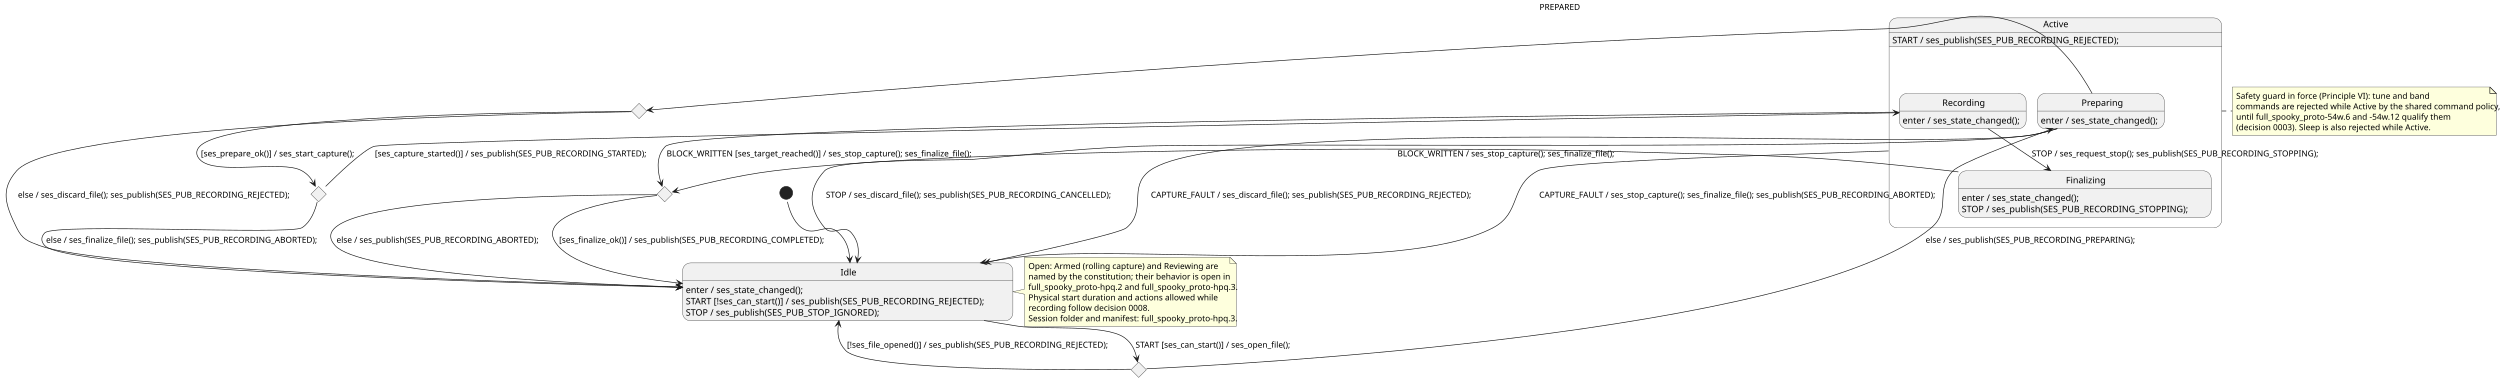
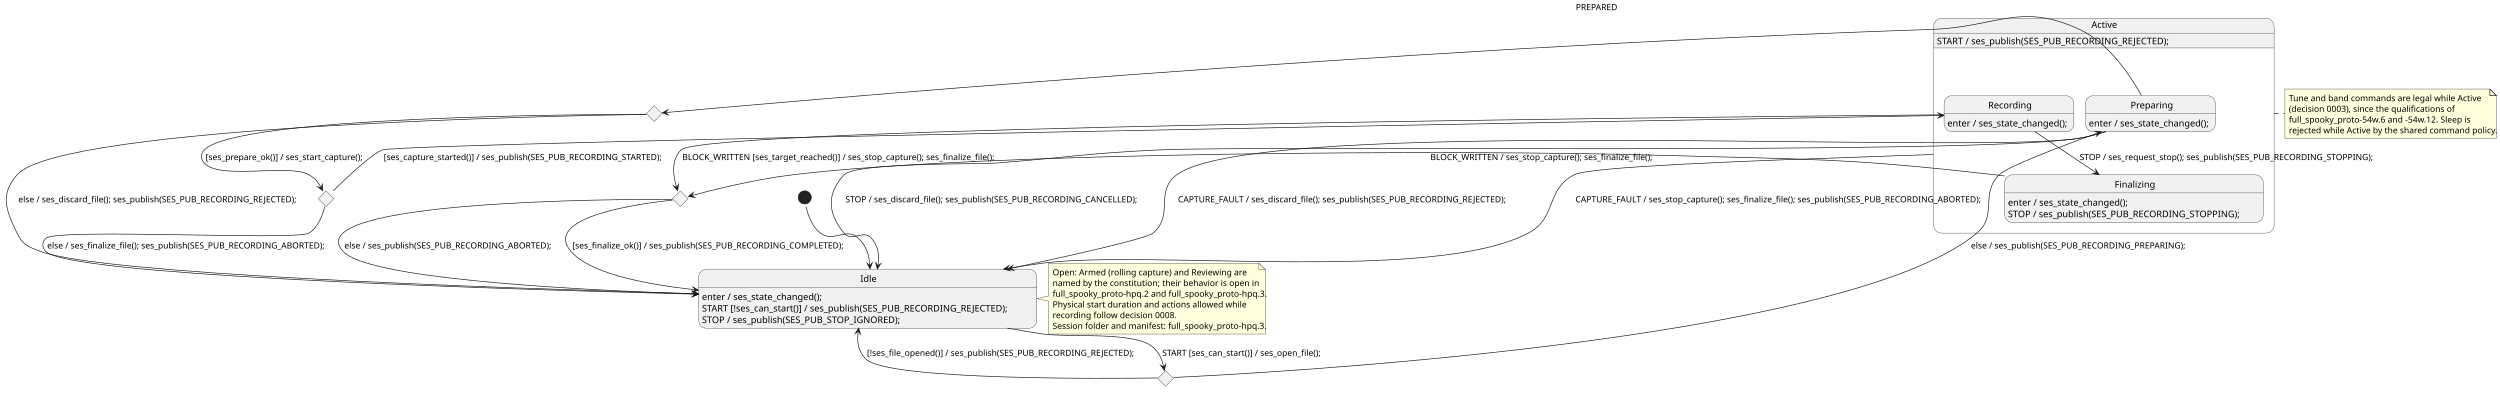
- <svg xmlns="http://www.w3.org/2000/svg" version="1.1" data-diagram-type="STATE" style="width:3908px;height:606px;background:#FFFFFF;" width="3908px" height="606px" viewBox="0 0 3908 606" zoomAndPan="magnify" preserveAspectRatio="none" contentStyleType="text/css">
+ <svg xmlns="http://www.w3.org/2000/svg" version="1.1" data-diagram-type="STATE" style="width:3818px;height:606px;background:#FFFFFF;" width="3818px" height="606px" viewBox="0 0 3818 606" zoomAndPan="magnify" preserveAspectRatio="none" contentStyleType="text/css">
  <defs />
  <g font-family="sans-serif" lengthAdjust="spacing">
    <g class="cluster" data-qualified-name="Active" id="ent0002" data-source-line="12">
      <path d="M2965.507,28 L3460.507,28 A12.5,12.5 0 0 1 3473.007,40.5 L3473.007,50.609 L2953.007,50.609 L2953.007,40.5 A12.5,12.5 0 0 1 2965.507,28" fill="#F1F1F1" />
      <rect x="2953.007" y="50.609" width="520" height="22.609" fill="#F1F1F1" style="stroke:#F1F1F1;stroke-width:1;" />
      <rect x="2953.007" y="28" width="520" height="328" fill="none" style="stroke:#181818;stroke-width:0.5;" rx="12.5" ry="12.5" />
      <line x1="2953.007" y1="50.609" x2="3473.007" y2="50.609" style="stroke:#181818;stroke-width:0.5;" />
      <line x1="2953.007" y1="73.219" x2="3473.007" y2="73.219" style="stroke:#181818;stroke-width:0.5;" />
      <text x="3193.945" y="42.533" fill="#000" font-size="14" textLength="38.124">Active</text>
      <text x="2958.007" y="67.643" fill="#000" font-size="14" textLength="384.323">START / ses_publish(SES_PUB_RECORDING_REJECTED);</text>
    </g>
    <g class="entity" data-qualified-name="Idle" id="ent0001" data-source-line="11">
      <rect x="1067.007" y="411" width="516.364" height="90.438" fill="#F1F1F1" style="stroke:#181818;stroke-width:0.5;" rx="12.5" ry="12.5" />
      <line x1="1067.007" y1="438.609" x2="1583.371" y2="438.609" style="stroke:#181818;stroke-width:0.5;" />
      <text x="1313.903" y="430.533" fill="#000" font-size="14" textLength="22.572">Idle</text>
      <text x="1072.007" y="458.143" fill="#000" font-size="14" textLength="178.22">enter / ses_state_changed();</text>
      <text x="1072.007" y="475.752" fill="#000" font-size="14" textLength="496.364">START [!ses_can_start()] / ses_publish(SES_PUB_RECORDING_REJECTED);</text>
      <text x="1072.007" y="493.361" fill="#000" font-size="14" textLength="320.551">STOP / ses_publish(SES_PUB_STOP_IGNORED);</text>
    </g>
    <g class="entity" data-qualified-name="OpenResult" id="ent0006">
      <polygon points="1780.007,566,1792.007,578,1780.007,590,1768.007,578,1780.007,566" fill="#F1F1F1" style="stroke:#181818;stroke-width:0.5;stroke-linejoin:miter;stroke-miterlimit:10;" />
    </g>
    <g class="entity" data-qualified-name="PrepareResult" id="ent0007">
      <polygon points="999.007,161.5,1011.007,173.5,999.007,185.5,987.007,173.5,999.007,161.5" fill="#F1F1F1" style="stroke:#181818;stroke-width:0.5;stroke-linejoin:miter;stroke-miterlimit:10;" />
    </g>
    <g class="entity" data-qualified-name="CaptureResult" id="ent0008">
      <polygon points="498.007,291.5,510.007,303.5,498.007,315.5,486.007,303.5,498.007,291.5" fill="#F1F1F1" style="stroke:#181818;stroke-width:0.5;stroke-linejoin:miter;stroke-miterlimit:10;" />
    </g>
    <g class="entity" data-qualified-name="FinalizeResult" id="ent0009">
      <polygon points="1039.007,291.5,1051.007,303.5,1039.007,315.5,1027.007,303.5,1039.007,291.5" fill="#F1F1F1" style="stroke:#181818;stroke-width:0.5;stroke-linejoin:miter;stroke-miterlimit:10;" />
    </g>
    <g class="start_entity" data-qualified-name=".start." id="ent0010" data-source-line="9">
      <ellipse cx="1229.007" cy="301.5" rx="10" ry="10" fill="#222" style="stroke:#222;stroke-width:1;" />
    </g>
    <g class="entity" data-qualified-name="GMN28" id="ent0029" data-source-line="70">
      <path d="M1601.507,402 L1601.507,452 L1583.128,456 L1601.507,460 L1601.507,510.109 A0,0 0 0 0 1601.507,510.109 L1932.552,510.109 A0,0 0 0 0 1932.552,510.109 L1932.552,412 L1922.552,402 L1601.507,402 A0,0 0 0 0 1601.507,402" style="stroke:#181818;stroke-width:0.5;" fill="#FEFFDD" />
      <path d="M1922.552,402 L1922.552,412 L1932.552,412 L1922.552,402" style="stroke:#181818;stroke-width:0.5;" fill="#FEFFDD" />
      <text x="1607.507" y="420.495" fill="#000" font-size="13" textLength="282.528">Open: Armed (rolling capture) and Reviewing are</text>
      <text x="1607.507" y="436.847" fill="#000" font-size="13" textLength="293.401">named by the constitution; their behavior is open in</text>
      <text x="1607.507" y="453.198" fill="#000" font-size="13" textLength="310.045">full_spooky_proto-hpq.2 and full_spooky_proto-hpq.3.</text>
      <text x="1607.507" y="469.55" fill="#000" font-size="13" textLength="278.929">Physical start duration and actions allowed while</text>
      <text x="1607.507" y="485.901" fill="#000" font-size="13" textLength="178.496">recording follow decision 0008.</text>
      <text x="1607.507" y="502.253" fill="#000" font-size="13" textLength="310.02">Session folder and manifest: full_spooky_proto-hpq.3.</text>
    </g>
    <g class="entity" data-qualified-name="GMN31" id="ent0032" data-source-line="78">
-       <path d="M3489.507,136 L3489.507,211.406 L3902.132,211.406 L3902.132,146 L3892.132,136 L3489.507,136" style="stroke:#181818;stroke-width:0.5;" fill="#FEFFDD" />
-       <path d="M3892.132,136 L3892.132,146 L3902.132,146 L3892.132,136" style="stroke:#181818;stroke-width:1;" fill="#FEFFDD" />
-       <text x="3495.507" y="154.495" fill="#000" font-size="13" textLength="288.336">Safety guard in force (Principle VI): tune and band</text>
-       <text x="3495.507" y="170.847" fill="#000" font-size="13" textLength="391.625">commands are rejected while Active by the shared command policy,</text>
-       <text x="3495.507" y="187.198" fill="#000" font-size="13" textLength="317.243">until full_spooky_proto-54w.6 and -54w.12 qualify them</text>
-       <text x="3495.507" y="203.55" fill="#000" font-size="13" textLength="295.541">(decision 0003). Sleep is also rejected while Active.</text>
+       <path d="M3489.507,136 L3489.507,211.406 L3812.541,211.406 L3812.541,146 L3802.541,136 L3489.507,136" style="stroke:#181818;stroke-width:0.5;" fill="#FEFFDD" />
+       <path d="M3802.541,136 L3802.541,146 L3812.541,146 L3802.541,136" style="stroke:#181818;stroke-width:1;" fill="#FEFFDD" />
+       <text x="3495.507" y="154.495" fill="#000" font-size="13" textLength="280.382">Tune and band commands are legal while Active</text>
+       <text x="3495.507" y="170.847" fill="#000" font-size="13" textLength="241.363">(decision 0003), since the qualifications of</text>
+       <text x="3495.507" y="187.198" fill="#000" font-size="13" textLength="269.553">full_spooky_proto-54w.6 and -54w.12. Sleep is</text>
+       <text x="3495.507" y="203.55" fill="#000" font-size="13" textLength="302.034">rejected while Active by the shared command policy.</text>
    </g>
    <g class="entity" data-qualified-name="Active.Preparing" id="ent0003" data-source-line="13">
      <rect x="3185.007" y="146" width="198.22" height="55.219" fill="#F1F1F1" style="stroke:#181818;stroke-width:0.5;" rx="12.5" ry="12.5" />
      <line x1="3185.007" y1="173.609" x2="3383.227" y2="173.609" style="stroke:#181818;stroke-width:0.5;" />
      <text x="3253.765" y="165.533" fill="#000" font-size="14" textLength="60.703">Preparing</text>
      <text x="3190.007" y="193.143" fill="#000" font-size="14" textLength="178.22">enter / ses_state_changed();</text>
    </g>
    <g class="entity" data-qualified-name="Active.Recording" id="ent0004" data-source-line="14">
      <rect x="2969.007" y="146" width="198.22" height="55.219" fill="#F1F1F1" style="stroke:#181818;stroke-width:0.5;" rx="12.5" ry="12.5" />
      <line x1="2969.007" y1="173.609" x2="3167.227" y2="173.609" style="stroke:#181818;stroke-width:0.5;" />
      <text x="3036.21" y="165.533" fill="#000" font-size="14" textLength="63.813">Recording</text>
      <text x="2974.007" y="193.143" fill="#000" font-size="14" textLength="178.22">enter / ses_state_changed();</text>
    </g>
    <g class="entity" data-qualified-name="Active.Finalizing" id="ent0005" data-source-line="15">
      <rect x="3061.507" y="267" width="394.999" height="72.828" fill="#F1F1F1" style="stroke:#181818;stroke-width:0.5;" rx="12.5" ry="12.5" />
      <line x1="3061.507" y1="294.609" x2="3456.506" y2="294.609" style="stroke:#181818;stroke-width:0.5;" />
      <text x="3229.438" y="286.533" fill="#000" font-size="14" textLength="59.138">Finalizing</text>
      <text x="3066.507" y="314.143" fill="#000" font-size="14" textLength="178.22">enter / ses_state_changed();</text>
      <text x="3066.507" y="331.752" fill="#000" font-size="14" textLength="374.999">STOP / ses_publish(SES_PUB_RECORDING_STOPPING);</text>
    </g>
    <g class="link" data-entity-1="ent0010" data-entity-2="ent0001" id="lnk11" data-link-type="dependency">
      <polygon points="1328.686,410.598,1332.117,401.366,1328.374,405.608,1324.132,401.865,1328.686,410.598" fill="#181818" style="stroke:#181818;stroke-width:1;stroke-linejoin:miter;stroke-miterlimit:10;" />
      <path d="M1230.936,315.514 C1233.653,327.508 1239.833,346.275 1253.007,356 C1273.943,371.454 1292.464,345.744 1311.007,364 C1323.195,375.999 1327.328,388.875 1328.374,405.608" style="stroke:#181818;stroke-width:1;" fill="none" />
    </g>
    <g class="link" data-entity-1="ent0001" data-entity-2="ent0006" id="lnk12" data-link-type="dependency">
      <polygon points="1778.23,565.624,1780.273,555.989,1777.191,560.733,1772.447,557.651,1778.23,565.624" fill="#181818" style="stroke:#181818;stroke-width:1;stroke-linejoin:miter;stroke-miterlimit:10;" />
      <path d="M1538.214,501.058 C1556.375,504.283 1574.489,507.317 1592.007,510 C1628.685,515.618 1727.99,506.188 1758.007,528 C1770.228,536.88 1774.753,549.253 1777.191,560.733" style="stroke:#181818;stroke-width:1;" fill="none" />
      <text x="1775.007" y="543.495" fill="#000" font-size="13" textLength="246.372">START [ses_can_start()] / ses_open_file();</text>
    </g>
    <g class="link" data-entity-1="ent0006" data-entity-2="ent0001" id="lnk13" data-link-type="dependency">
      <polygon points="1311.377,501.064,1306.175,509.427,1310.688,506.016,1314.099,510.529,1311.377,501.064" fill="#181818" style="stroke:#181818;stroke-width:1;stroke-linejoin:miter;stroke-miterlimit:10;" />
      <path d="M1767.764,577.197 C1698.069,578.193 1353.361,581.402 1322.007,548 C1310.431,535.668 1308.367,522.7 1310.688,506.016" style="stroke:#181818;stroke-width:1;" fill="none" />
      <text x="1324.007" y="543.495" fill="#000" font-size="13" textLength="428.441">[!ses_file_opened()] / ses_publish(SES_PUB_RECORDING_REJECTED);</text>
    </g>
    <g class="link" data-entity-1="ent0006" data-entity-2="ent0003" id="lnk14" data-link-type="dependency">
      <polygon points="3209.077,201.095,3199.252,200.412,3204.378,202.804,3201.986,207.931,3209.077,201.095" fill="#181818" style="stroke:#181818;stroke-width:1;stroke-linejoin:miter;stroke-miterlimit:10;" />
      <path d="M1792.288,576.461 C1908.746,571.121 2818.637,524.268 3019.007,356 C3051.433,328.769 3023.306,297.18 3053.007,267 C3064.692,255.127 3141.462,225.688 3204.378,202.804" style="stroke:#181818;stroke-width:1;" fill="none" />
      <text x="3010.007" y="379.495" fill="#000" font-size="13" textLength="346.062">else / ses_publish(SES_PUB_RECORDING_PREPARING);</text>
    </g>
    <g class="link" data-entity-1="ent0003" data-entity-2="ent0007" id="lnk15" data-link-type="dependency">
      <polygon points="1011.37,172.371,1020.694,175.54,1016.349,171.919,1019.971,167.573,1011.37,172.371" fill="#181818" style="stroke:#181818;stroke-width:1;stroke-linejoin:miter;stroke-miterlimit:10;" />
      <path d="M3270.381,145.993 C3253.224,114.844 3220.519,65.735 3176.007,45 C3084.554,2.399 3049.841,41.681 2949.007,45 C2135.186,71.785 1138.392,160.835 1016.349,171.919" style="stroke:#181818;stroke-width:1;" fill="none" />
      <text x="2406.507" y="15.495" fill="#000" font-size="13" textLength="71.519">PREPARED</text>
    </g>
    <g class="link" data-entity-1="ent0007" data-entity-2="ent0008" id="lnk16" data-link-type="dependency">
      <polygon points="492.897,291.229,492.211,281.404,490.553,286.812,485.144,285.154,492.897,291.229" fill="#181818" style="stroke:#181818;stroke-width:1;stroke-linejoin:miter;stroke-miterlimit:10;" />
      <path d="M986.86,174.498 C898.745,174.604 359.705,177.368 312.007,229 C305.975,235.529 306.083,242.373 312.007,249 C335.851,275.677 441.052,249.056 472.007,267 C481.524,272.517 486.217,278.643 490.553,286.812" style="stroke:#181818;stroke-width:1;" fill="none" />
      <text x="314.007" y="244.495" fill="#000" font-size="13" textLength="235.549">[ses_prepare_ok()] / ses_start_capture();</text>
    </g>
    <g class="link" data-entity-1="ent0007" data-entity-2="ent0001" id="lnk17" data-link-type="dependency">
      <polygon points="1066.946,448.704,1058.062,444.453,1061.948,448.564,1057.837,452.45,1066.946,448.704" fill="#181818" style="stroke:#181818;stroke-width:1;stroke-linejoin:miter;stroke-miterlimit:10;" />
      <path d="M986.921,174.669 C879.621,176.292 92.528,190.768 26.007,267 C0,296.804 8.628,320.467 26.007,356 C34.913,374.209 43.027,376.886 62.007,384 C153.231,418.191 719.756,438.954 1061.948,448.564" style="stroke:#181818;stroke-width:1;" fill="none" />
      <text x="28.007" y="308.995" fill="#000" font-size="13" textLength="447.205">else / ses_discard_file(); ses_publish(SES_PUB_RECORDING_REJECTED);</text>
    </g>
    <g class="link" data-entity-1="ent0003" data-entity-2="ent0001" id="lnk18" data-link-type="dependency">
      <polygon points="1339.869,410.737,1345.251,402.488,1340.665,405.8,1337.353,401.215,1339.869,410.737" fill="#181818" style="stroke:#181818;stroke-width:1;stroke-linejoin:miter;stroke-miterlimit:10;" />
      <path d="M3215.992,201.063 C3202.908,205.146 3189.176,208.748 3176.007,211 C3021.898,237.351 1925.182,221.687 1769.007,229 C1658.991,234.152 1631.801,240.314 1522.007,249 C1496.122,251.048 1306.647,247.945 1289.007,267 C1262.136,296.027 1263.789,325.525 1289.007,356 C1301.122,370.64 1318.893,349.36 1331.007,364 C1341.606,376.808 1343.297,389.482 1340.665,405.8" style="stroke:#181818;stroke-width:1;" fill="none" />
      <text x="1291.007" y="308.995" fill="#000" font-size="13" textLength="468.159">STOP / ses_discard_file(); ses_publish(SES_PUB_RECORDING_CANCELLED);</text>
    </g>
    <g class="link" data-entity-1="ent0003" data-entity-2="ent0001" id="lnk19" data-link-type="dependency">
      <polygon points="1538.724,410.935,1548.361,412.968,1543.614,409.891,1546.691,405.144,1538.724,410.935" fill="#181818" style="stroke:#181818;stroke-width:1;stroke-linejoin:miter;stroke-miterlimit:10;" />
      <path d="M3215.982,201.007 C3202.899,205.096 3189.17,208.714 3176.007,211 C3024.921,237.242 1919.74,175.063 1797.007,267 C1762.857,292.581 1793.508,328.354 1761.007,356 C1751.63,363.976 1649.345,387.319 1543.614,409.891" style="stroke:#181818;stroke-width:1;" fill="none" />
      <text x="1799.007" y="308.995" fill="#000" font-size="13" textLength="533.876">CAPTURE_FAULT / ses_discard_file(); ses_publish(SES_PUB_RECORDING_REJECTED);</text>
    </g>
    <g class="link" data-entity-1="ent0008" data-entity-2="ent0004" id="lnk20" data-link-type="dependency">
      <polygon points="2968.801,176.228,2959.733,172.387,2963.802,176.316,2959.873,180.385,2968.801,176.228" fill="#181818" style="stroke:#181818;stroke-width:1;stroke-linejoin:miter;stroke-miterlimit:10;" />
      <path d="M509.033,291.392 C528.055,272.526 566.667,235.617 584.007,229 C612.343,218.186 2504.701,184.369 2963.802,176.316" style="stroke:#181818;stroke-width:1;" fill="none" />
      <text x="586.007" y="244.495" fill="#000" font-size="13" textLength="439.988">[ses_capture_started()] / ses_publish(SES_PUB_RECORDING_STARTED);</text>
    </g>
    <g class="link" data-entity-1="ent0008" data-entity-2="ent0001" id="lnk21" data-link-type="dependency">
      <polygon points="1066.654,449.35,1057.758,445.122,1061.655,449.223,1057.555,453.12,1066.654,449.35" fill="#181818" style="stroke:#181818;stroke-width:1;stroke-linejoin:miter;stroke-miterlimit:10;" />
      <path d="M495.844,315.837 C492.834,328.12 486.08,347.146 472.007,356 C453.1,367.895 85.644,348.048 70.007,364 C63.785,370.348 63.902,377.54 70.007,384 C103.697,419.65 704.223,440.12 1061.655,449.223" style="stroke:#181818;stroke-width:1;" fill="none" />
      <text x="72.007" y="379.495" fill="#000" font-size="13" textLength="439.988">else / ses_finalize_file(); ses_publish(SES_PUB_RECORDING_ABORTED);</text>
    </g>
    <g class="link" data-entity-1="ent0004" data-entity-2="ent0005" id="lnk22" data-link-type="dependency">
      <polygon points="3205.716,266.786,3200.466,258.453,3201.562,264.003,3196.012,265.099,3205.716,266.786" fill="#181818" style="stroke:#181818;stroke-width:1;stroke-linejoin:miter;stroke-miterlimit:10;" />
      <path d="M3107.582,201.022 C3135.992,220.061 3170.443,243.148 3201.562,264.003" style="stroke:#181818;stroke-width:1;" fill="none" />
      <text x="3176.007" y="244.495" fill="#000" font-size="13" textLength="466.718">STOP / ses_request_stop(); ses_publish(SES_PUB_RECORDING_STOPPING);</text>
    </g>
    <g class="link" data-entity-1="ent0004" data-entity-2="ent0009" id="lnk23" data-link-type="dependency">
      <polygon points="1034.953,291.236,1036.108,281.455,1033.472,286.46,1028.467,283.824,1034.953,291.236" fill="#181818" style="stroke:#181818;stroke-width:1;stroke-linejoin:miter;stroke-miterlimit:10;" />
      <path d="M2968.964,175.315 C2566.618,178.854 1074.246,194.304 1040.007,229 C1023.872,245.35 1028.452,270.27 1033.472,286.46" style="stroke:#181818;stroke-width:1;" fill="none" />
      <text x="1042.007" y="244.495" fill="#000" font-size="13" textLength="478.302">BLOCK_WRITTEN [ses_target_reached()] / ses_stop_capture(); ses_finalize_file();</text>
    </g>
    <g class="link" data-entity-1="ent0005" data-entity-2="ent0009" id="lnk24" data-link-type="dependency">
      <polygon points="1051.323,300.073,1061.057,301.571,1056.148,298.76,1058.958,293.851,1051.323,300.073" fill="#181818" style="stroke:#181818;stroke-width:1;stroke-linejoin:miter;stroke-miterlimit:10;" />
      <path d="M3061.346,268.732 C3056.523,268.122 3051.738,267.543 3047.007,267 C2818.122,240.747 2759.797,243.669 2529.507,237 C2236.332,228.509 1501.176,231.724 1210.007,267 C1149.735,274.302 1084.093,291.16 1056.148,298.76" style="stroke:#181818;stroke-width:1;" fill="none" />
      <text x="2184.507" y="244.495" fill="#000" font-size="13" textLength="343.897">BLOCK_WRITTEN / ses_stop_capture(); ses_finalize_file();</text>
    </g>
    <g class="link" data-entity-1="ent0009" data-entity-2="ent0001" id="lnk25" data-link-type="dependency">
      <polygon points="1066.78,443.217,1058.287,438.23,1061.812,442.655,1057.387,446.18,1066.78,443.217" fill="#181818" style="stroke:#181818;stroke-width:1;stroke-linejoin:miter;stroke-miterlimit:10;" />
      <path d="M1026.996,305.621 C981.716,310.281 826.189,330.441 872.007,384 C899.208,415.796 975.489,432.888 1061.812,442.655" style="stroke:#181818;stroke-width:1;" fill="none" />
      <text x="874.007" y="379.495" fill="#000" font-size="13" textLength="431.311">[ses_finalize_ok()] / ses_publish(SES_PUB_RECORDING_COMPLETED);</text>
    </g>
    <g class="link" data-entity-1="ent0009" data-entity-2="ent0001" id="lnk26" data-link-type="dependency">
      <polygon points="1066.936,449.219,1058.081,444.908,1061.939,449.045,1057.802,452.903,1066.936,449.219" fill="#181818" style="stroke:#181818;stroke-width:1;stroke-linejoin:miter;stroke-miterlimit:10;" />
      <path d="M1026.937,304.431 C943.058,304.153 452.465,305.836 524.007,384 C560.562,423.938 841.933,441.371 1061.939,449.045" style="stroke:#181818;stroke-width:1;" fill="none" />
      <text x="526.007" y="379.495" fill="#000" font-size="13" textLength="332.332">else / ses_publish(SES_PUB_RECORDING_ABORTED);</text>
    </g>
    <g class="link" data-entity-1="ent0002" data-entity-2="ent0001" id="lnk27" data-link-type="dependency">
      <polygon points="1532.632,410.976,1542.174,413.414,1537.561,410.14,1540.836,405.527,1532.632,410.976" fill="#181818" style="stroke:#181818;stroke-width:1;stroke-linejoin:miter;stroke-miterlimit:10;" />
      <path d="M2952.338,235.954 C2948.692,236.079 2945.041,236.204 2941.388,236.329 C2926.773,236.83 2912.109,237.33 2897.445,237.833 C2662.82,245.869 2428.383,254.295 2404.007,267 C2359.381,290.26 2378.572,332.622 2334.007,356 C2187.71,432.746 1755.841,380.758 1592.007,402 C1572.675,404.507 1557.57,406.745 1537.561,410.14" style="stroke:#181818;stroke-width:1;" fill="none" />
      <text x="2406.007" y="308.995" fill="#000" font-size="13" textLength="645.163">CAPTURE_FAULT / ses_stop_capture(); ses_finalize_file(); ses_publish(SES_PUB_RECORDING_ABORTED);</text>
    </g>
    <g class="link" data-entity-1="ent0002" data-entity-2="ent0032" id="lnk33" data-link-type="association">
-       <path d="M3473.074,173.5 C3474.164,173.5 3475.254,173.5 3476.345,173.5 C3480.707,173.5 3485.068,173.5 3489.43,173.5" style="stroke:#181818;stroke-width:1;stroke-dasharray:7,7;" fill="none" />
+       <path d="M3473.125,173.5 C3474.212,173.5 3475.299,173.5 3476.386,173.5 C3480.735,173.5 3485.084,173.5 3489.433,173.5" style="stroke:#181818;stroke-width:1;stroke-dasharray:7,7;" fill="none" />
    </g>
  </g>
</svg>
